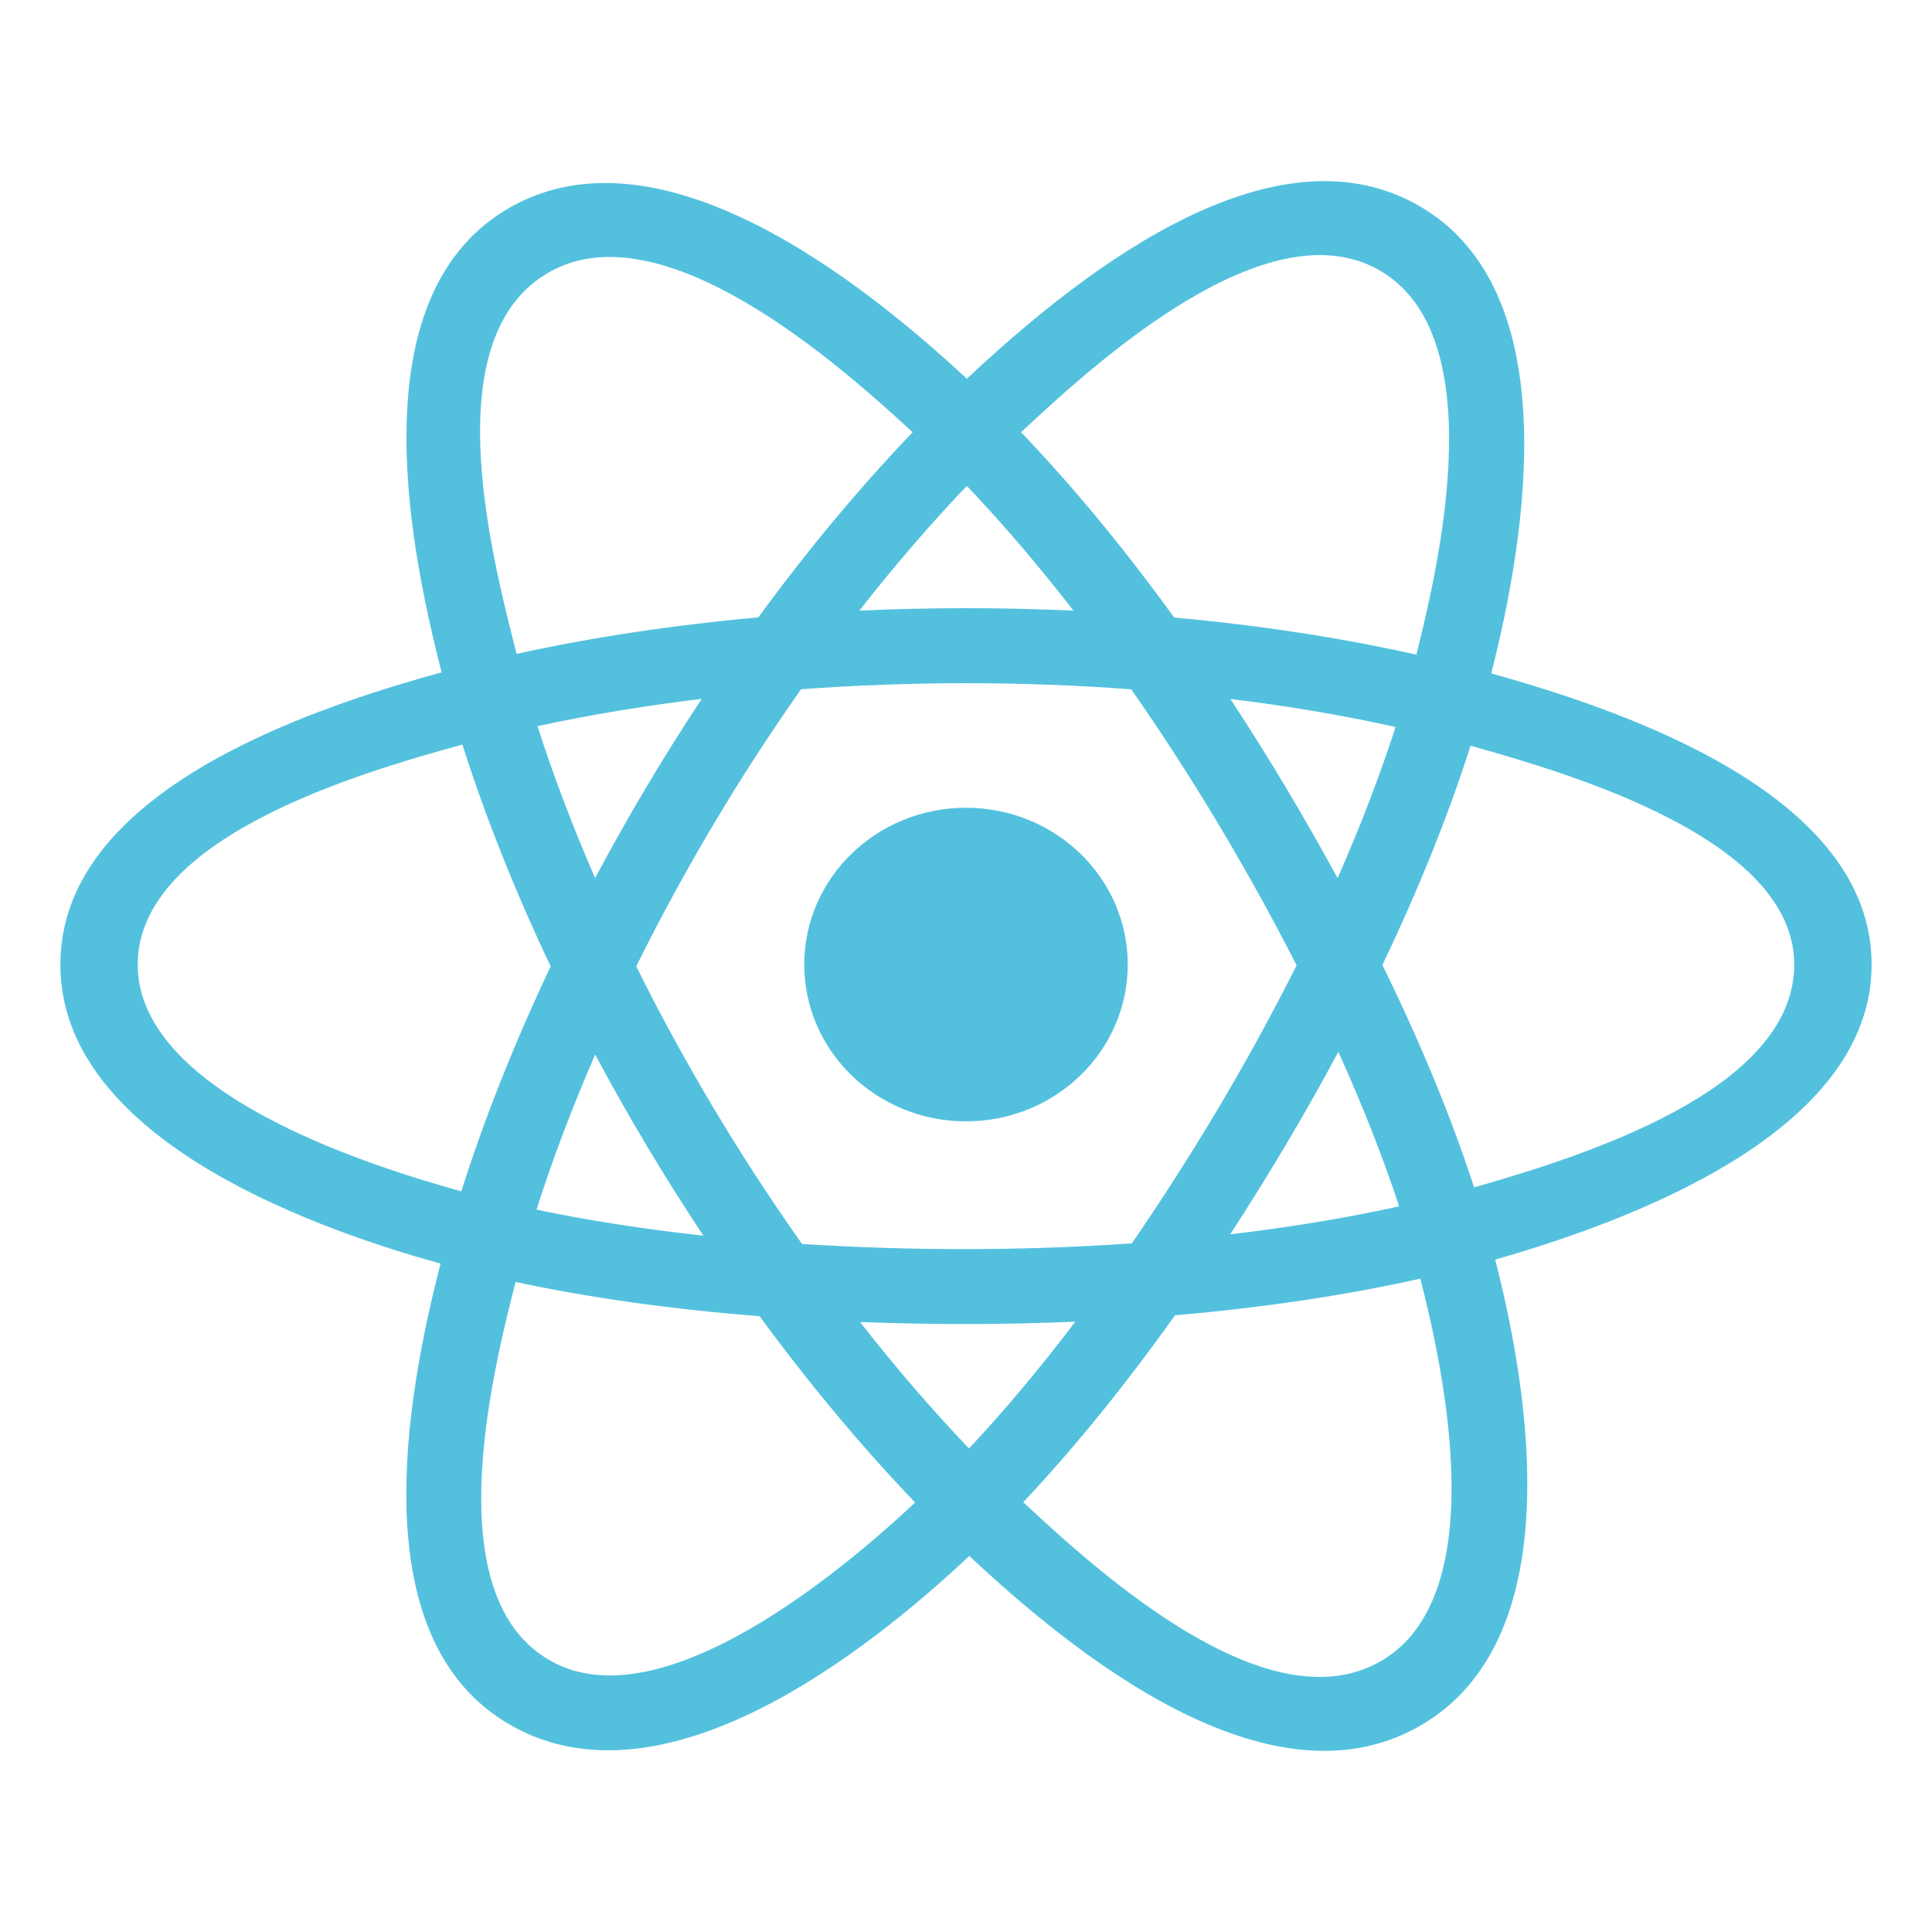
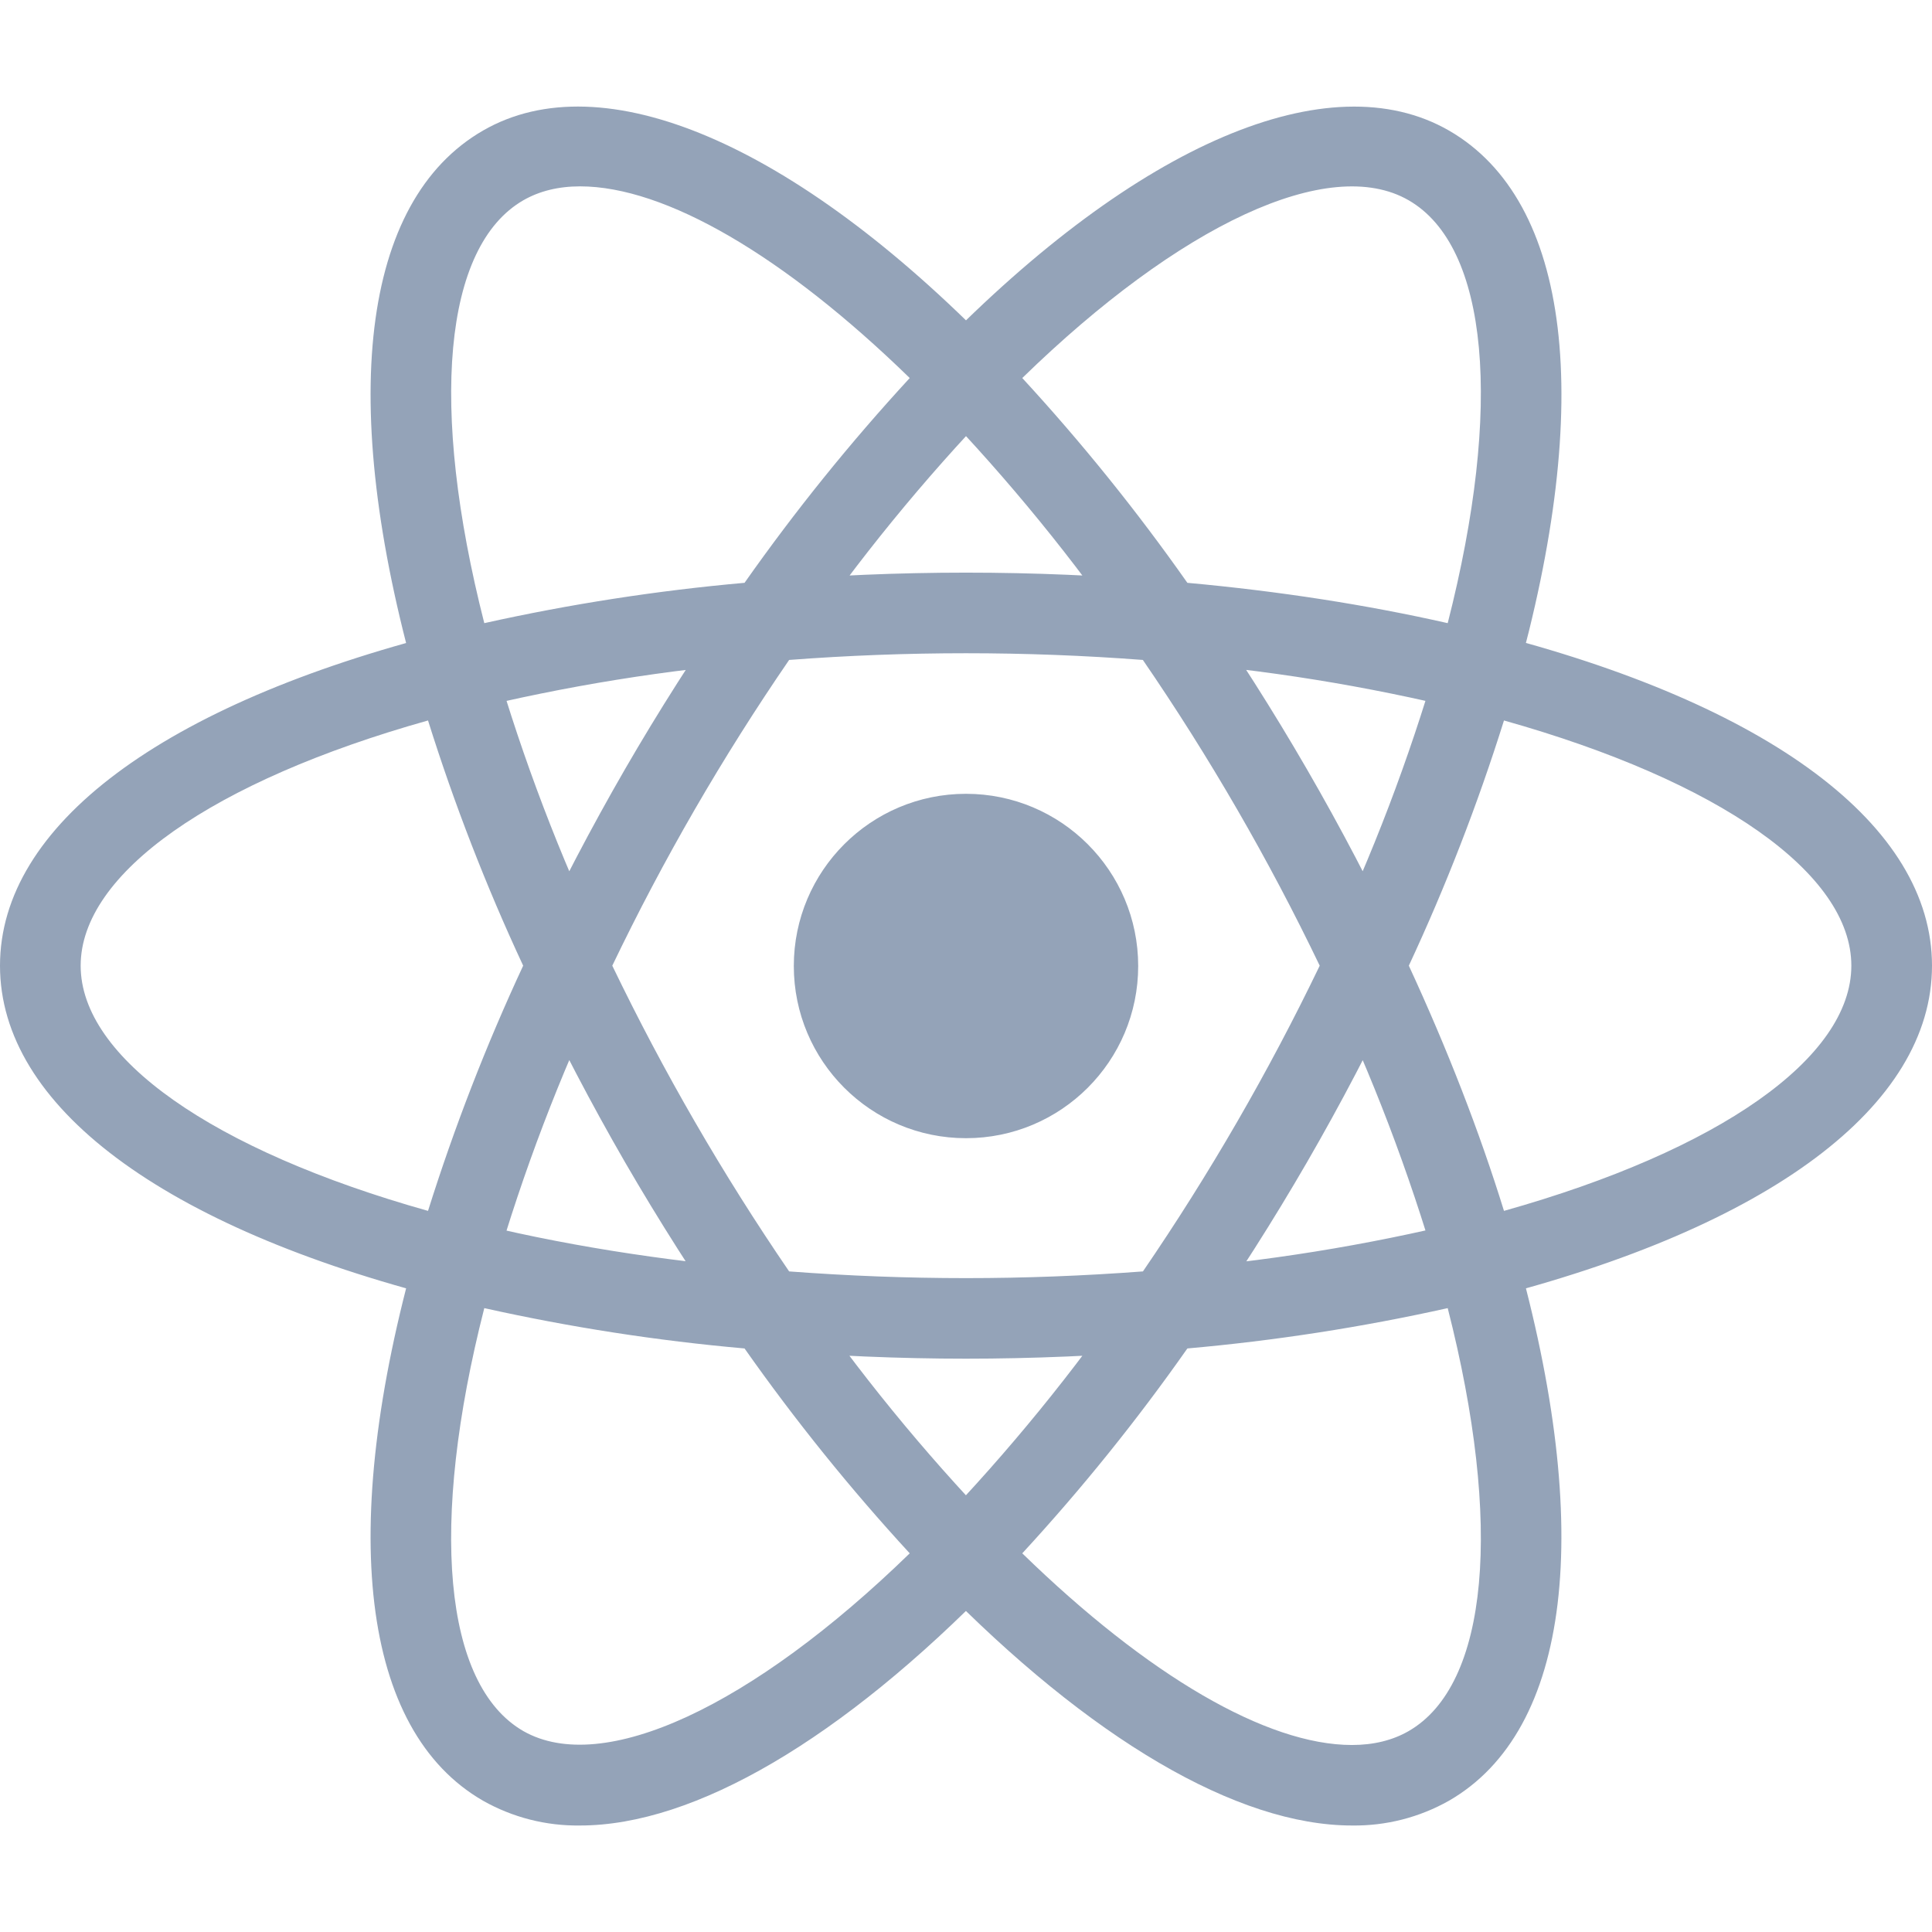
- <svg xmlns="http://www.w3.org/2000/svg" width="800px" height="800px" viewBox="0 0 32 32" fill="none">
-   <path d="M18.679 15.976C18.679 14.541 17.48 13.379 16 13.379C14.521 13.379 13.321 14.541 13.321 15.976C13.321 17.41 14.521 18.573 16 18.573C17.48 18.573 18.679 17.41 18.679 15.976Z" fill="#53C1DE" />
-   <path fill-rule="evenodd" clip-rule="evenodd" d="M24.7 11.154C25.266 8.925 25.977 4.791 23.47 3.39C20.975 1.995 17.728 4.668 16.014 6.273C14.304 4.684 10.966 2.022 8.462 3.428C5.968 4.828 6.737 8.893 7.315 11.136C4.988 11.776 1 13.156 1 15.976C1 18.787 4.984 20.289 7.297 20.929C6.717 23.184 5.986 27.191 8.483 28.588C10.997 29.993 14.325 27.395 16.055 25.772C17.781 27.386 20.997 30.002 23.492 28.601C25.996 27.196 25.344 23.118 24.765 20.863C27.007 20.221 31 18.752 31 15.976C31 13.184 26.99 11.792 24.7 11.154ZM24.416 19.667C24.037 18.502 23.524 17.262 22.897 15.982C23.495 14.732 23.988 13.509 24.357 12.351C26.036 12.823 29.718 13.901 29.718 15.976C29.718 18.07 26.185 19.159 24.416 19.667ZM22.85 27.526C20.988 28.571 18.222 26.07 16.948 24.881C17.793 23.984 18.638 22.942 19.462 21.785C20.913 21.66 22.283 21.456 23.526 21.178C23.933 22.773 24.72 26.476 22.85 27.526ZM9.124 27.511C7.261 26.47 8.113 22.895 8.54 21.233C9.768 21.497 11.129 21.686 12.582 21.801C13.412 22.933 14.282 23.974 15.158 24.886C14.075 25.901 10.995 28.557 9.124 27.511ZM2.281 15.976C2.281 13.874 5.942 12.803 7.659 12.333C8.035 13.517 8.527 14.754 9.121 16.006C8.519 17.277 8.02 18.534 7.641 19.732C6.004 19.278 2.281 18.079 2.281 15.976ZM9.104 4.504C10.973 3.454 13.875 6.01 15.116 7.16C14.244 8.068 13.383 9.101 12.56 10.226C11.149 10.353 9.799 10.557 8.557 10.83C8.091 9.021 7.236 5.552 9.104 4.504ZM20.379 11.577C21.337 11.694 22.254 11.85 23.115 12.041C22.856 12.844 22.534 13.684 22.154 14.545C21.604 13.533 21.014 12.542 20.379 11.577ZM16.014 8.048C16.605 8.669 17.197 9.362 17.78 10.114C16.599 10.06 15.415 10.06 14.234 10.114C14.817 9.368 15.414 8.676 16.014 8.048ZM9.857 14.544C9.483 13.686 9.164 12.842 8.903 12.027C9.759 11.842 10.672 11.69 11.623 11.575C10.987 12.537 10.397 13.528 9.857 14.544ZM11.65 20.466C10.668 20.359 9.741 20.215 8.886 20.035C9.15 19.206 9.477 18.343 9.858 17.467C10.406 18.493 11.005 19.494 11.65 20.466ZM16.05 23.991C15.442 23.356 14.836 22.653 14.245 21.897C15.433 21.942 16.623 21.942 17.811 21.891C17.227 22.661 16.637 23.365 16.05 23.991ZM22.167 17.422C22.568 18.308 22.906 19.166 23.174 19.981C22.304 20.173 21.365 20.328 20.376 20.444C21.015 19.461 21.615 18.454 22.167 17.422ZM18.747 20.594C16.93 20.72 15.102 20.719 13.284 20.604C12.251 19.142 11.331 17.603 10.538 16.006C11.328 14.412 12.24 12.876 13.268 11.416C15.088 11.283 16.918 11.282 18.737 11.417C19.756 12.877 20.668 14.409 21.476 15.988C20.677 17.581 19.759 19.12 18.747 20.594ZM22.83 4.467C24.701 5.513 23.868 9.227 23.459 10.843C22.215 10.564 20.863 10.357 19.448 10.228C18.624 9.09 17.77 8.055 16.912 7.159C18.169 5.984 20.978 3.431 22.83 4.467Z" fill="#53C1DE" />
+ <svg xmlns="http://www.w3.org/2000/svg" fill="#94a3b8" width="800px" height="800px" viewBox="0 0 24 24" role="img">
+   <path d="M12 9.861A2.139 2.139 0 1 0 12 14.139 2.139 2.139 0 1 0 12 9.861zM6.008 16.255l-.472-.12C2.018 15.246 0 13.737 0 11.996s2.018-3.25 5.536-4.139l.472-.119.133.468a23.53 23.53 0 0 0 1.363 3.578l.101.213-.101.213a23.307 23.307 0 0 0-1.363 3.578l-.133.467zM5.317 8.95c-2.674.751-4.315 1.9-4.315 3.046 0 1.145 1.641 2.294 4.315 3.046a24.95 24.95 0 0 1 1.182-3.046A24.752 24.752 0 0 1 5.317 8.95zM17.992 16.255l-.133-.469a23.357 23.357 0 0 0-1.364-3.577l-.101-.213.101-.213a23.42 23.42 0 0 0 1.364-3.578l.133-.468.473.119c3.517.889 5.535 2.398 5.535 4.14s-2.018 3.25-5.535 4.139l-.473.12zm-.491-4.259c.48 1.039.877 2.06 1.182 3.046 2.675-.752 4.315-1.901 4.315-3.046 0-1.146-1.641-2.294-4.315-3.046a24.788 24.788 0 0 1-1.182 3.046zM5.31 8.945l-.133-.467C4.188 4.992 4.488 2.494 6 1.622c1.483-.856 3.864.155 6.359 2.716l.34.349-.34.349a23.552 23.552 0 0 0-2.422 2.967l-.135.193-.235.02a23.657 23.657 0 0 0-3.785.61l-.472.119zm1.896-6.63c-.268 0-.505.058-.705.173-.994.573-1.17 2.565-.485 5.253a25.122 25.122 0 0 1 3.233-.501 24.847 24.847 0 0 1 2.052-2.544c-1.56-1.519-3.037-2.381-4.095-2.381zM16.795 22.677c-.001 0-.001 0 0 0-1.425 0-3.255-1.073-5.154-3.023l-.34-.349.34-.349a23.53 23.53 0 0 0 2.421-2.968l.135-.193.234-.02a23.63 23.63 0 0 0 3.787-.609l.472-.119.134.468c.987 3.484.688 5.983-.824 6.854a2.38 2.38 0 0 1-1.205.308zm-4.096-3.381c1.56 1.519 3.037 2.381 4.095 2.381h.001c.267 0 .505-.058.704-.173.994-.573 1.171-2.566.485-5.254a25.02 25.02 0 0 1-3.234.501 24.674 24.674 0 0 1-2.051 2.545zM18.69 8.945l-.472-.119a23.479 23.479 0 0 0-3.787-.61l-.234-.02-.135-.193a23.414 23.414 0 0 0-2.421-2.967l-.34-.349.34-.349C14.135 1.778 16.515.767 18 1.622c1.512.872 1.812 3.37.824 6.855l-.134.468zM14.75 7.24c1.142.104 2.227.273 3.234.501.686-2.688.509-4.68-.485-5.253-.988-.571-2.845.304-4.8 2.208A24.849 24.849 0 0 1 14.75 7.24zM7.206 22.677A2.38 2.38 0 0 1 6 22.369c-1.512-.871-1.812-3.369-.823-6.854l.132-.468.472.119c1.155.291 2.429.496 3.785.609l.235.02.134.193a23.596 23.596 0 0 0 2.422 2.968l.34.349-.34.349c-1.898 1.95-3.728 3.023-5.151 3.023zm-1.19-6.427c-.686 2.688-.509 4.681.485 5.254.987.563 2.843-.305 4.8-2.208a24.998 24.998 0 0 1-2.052-2.545 24.976 24.976 0 0 1-3.233-.501zM12 16.878c-.823 0-1.669-.036-2.516-.106l-.235-.02-.135-.193a30.388 30.388 0 0 1-1.35-2.122 30.354 30.354 0 0 1-1.166-2.228l-.1-.213.1-.213a30.3 30.3 0 0 1 1.166-2.228c.414-.716.869-1.43 1.35-2.122l.135-.193.235-.02a29.785 29.785 0 0 1 5.033 0l.234.02.134.193a30.006 30.006 0 0 1 2.517 4.35l.101.213-.101.213a29.6 29.6 0 0 1-2.517 4.35l-.134.193-.234.02c-.847.07-1.694.106-2.517.106zm-2.197-1.084c1.48.111 2.914.111 4.395 0a29.006 29.006 0 0 0 2.196-3.798 28.585 28.585 0 0 0-2.197-3.798 29.031 29.031 0 0 0-4.394 0 28.477 28.477 0 0 0-2.197 3.798 29.114 29.114 0 0 0 2.197 3.798z" />
</svg>
